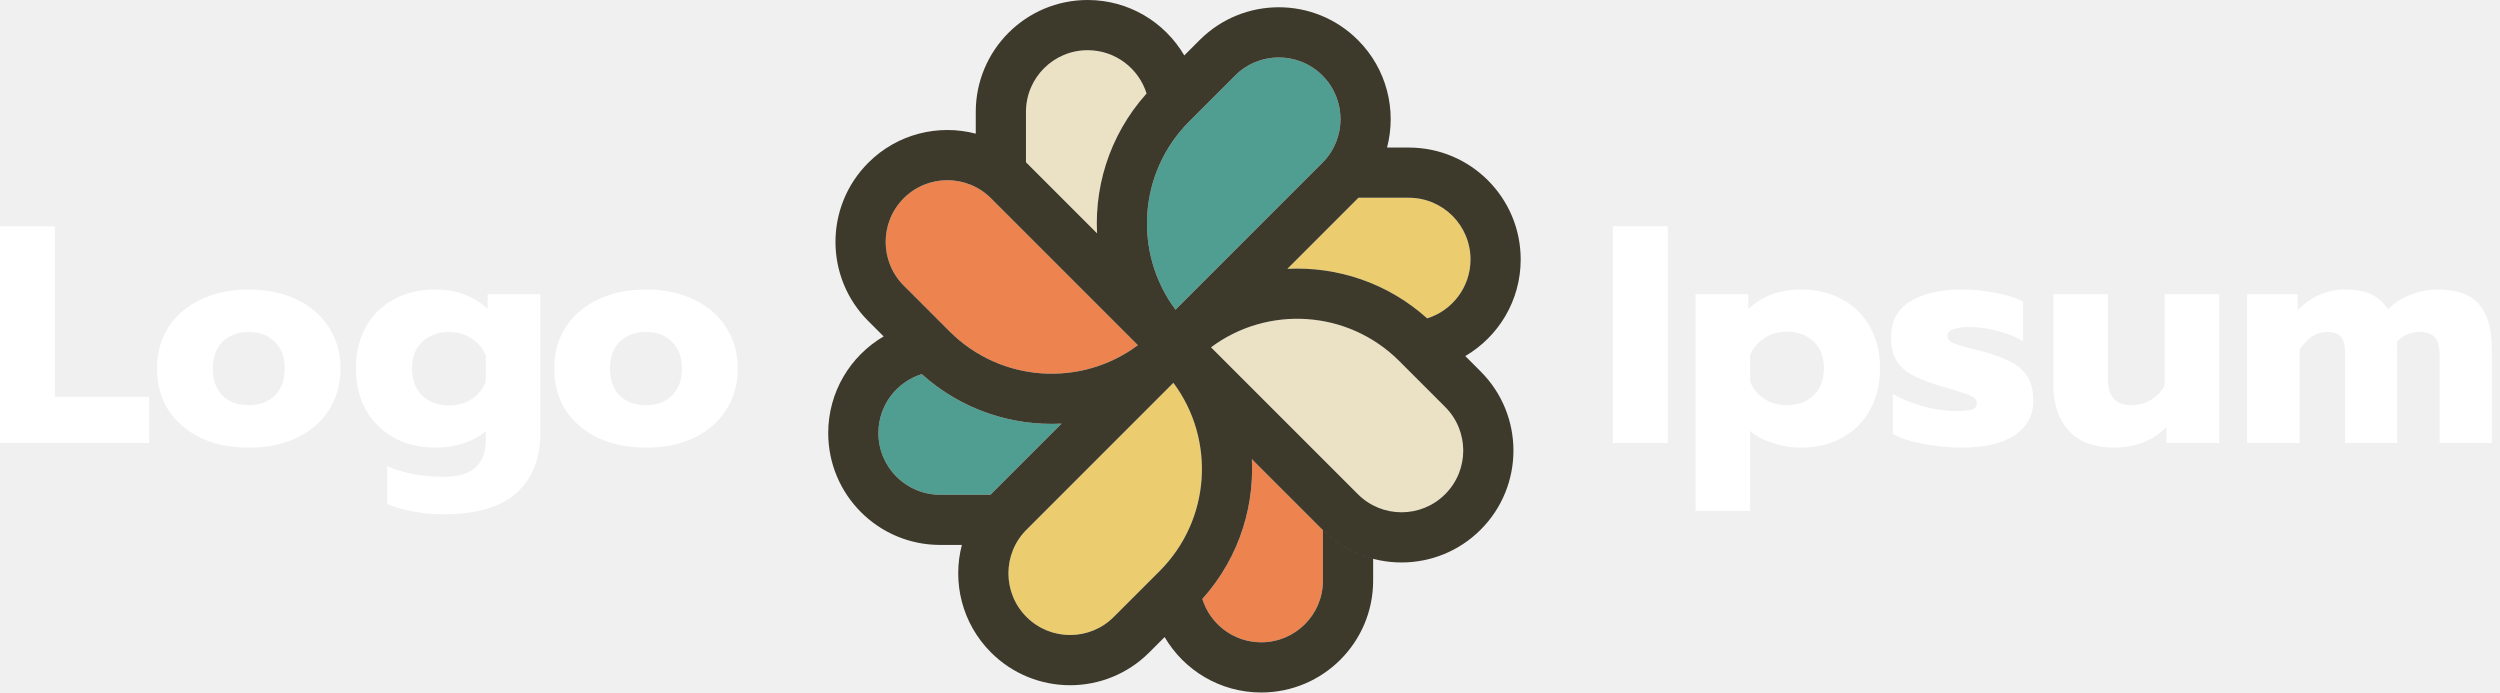
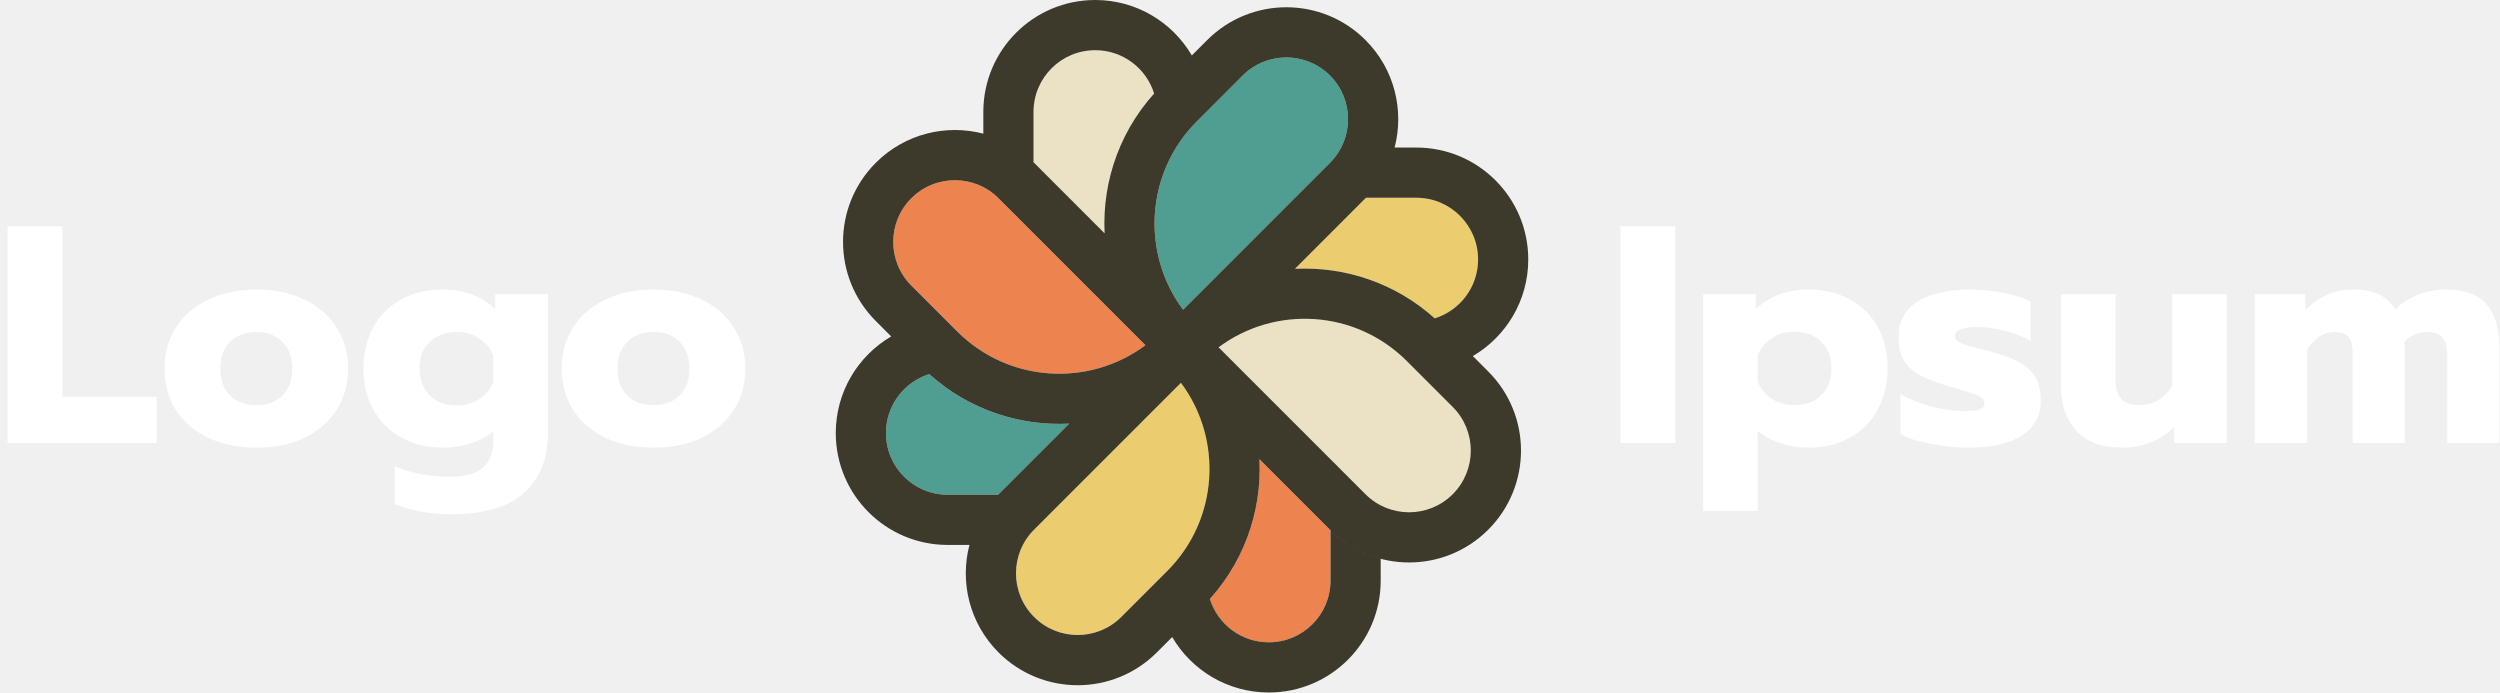
<svg xmlns="http://www.w3.org/2000/svg" width="213" height="59" viewBox="0 0 213 59" fill="none">
-   <path fill-rule="evenodd" clip-rule="evenodd" d="M105.236 6.435C107.288 4.382 110.617 4.382 112.67 6.435C114.722 8.488 114.722 11.816 112.67 13.869L100.154 26.384C96.561 21.569 96.951 14.72 101.325 10.346L105.236 6.435Z" fill="#4F9E91" />
-   <path fill-rule="evenodd" clip-rule="evenodd" d="M123.128 34.672C125.181 36.725 125.181 40.053 123.128 42.106C121.076 44.159 117.747 44.159 115.694 42.106L103.179 29.59C107.994 25.997 114.844 26.387 119.218 30.761L123.128 34.672Z" fill="#EBE1C5" />
-   <path fill-rule="evenodd" clip-rule="evenodd" d="M94.891 52.565C92.838 54.617 89.51 54.617 87.457 52.565C85.404 50.512 85.404 47.183 87.457 45.13L99.972 32.615C103.566 37.431 103.175 44.28 98.801 48.654L94.891 52.565Z" fill="#EBCC6E" />
-   <path fill-rule="evenodd" clip-rule="evenodd" d="M76.999 24.327C74.946 22.274 74.946 18.946 76.999 16.893C79.052 14.84 82.38 14.84 84.433 16.893L96.948 29.408C92.132 33.002 85.283 32.611 80.909 28.237L76.999 24.327Z" fill="#ED834E" />
-   <path fill-rule="evenodd" clip-rule="evenodd" d="M102.439 51.032C105.466 47.666 106.873 43.359 106.659 39.12L112.67 45.13C112.685 45.145 112.7 45.16 112.715 45.175V49.466C112.715 52.369 110.362 54.723 107.459 54.723C105.101 54.723 103.105 53.17 102.439 51.032Z" fill="#ED834E" />
-   <path fill-rule="evenodd" clip-rule="evenodd" d="M78.532 31.875C81.897 34.902 86.203 36.309 90.443 36.096L84.433 42.106C84.418 42.121 84.403 42.136 84.388 42.151H80.097C77.194 42.151 74.84 39.798 74.84 36.895C74.84 34.537 76.393 32.541 78.532 31.875Z" fill="#4F9E91" />
-   <path fill-rule="evenodd" clip-rule="evenodd" d="M121.595 27.125C118.23 24.098 113.923 22.691 109.683 22.904L115.694 16.894C115.709 16.879 115.724 16.864 115.739 16.849H120.03C122.934 16.849 125.287 19.202 125.287 22.105C125.287 24.463 123.734 26.459 121.595 27.125Z" fill="#EBCC6E" />
-   <path fill-rule="evenodd" clip-rule="evenodd" d="M97.688 7.968C94.661 11.333 93.254 15.64 93.467 19.88L87.457 13.869C87.442 13.854 87.427 13.839 87.412 13.824V9.533C87.412 6.63 89.765 4.276 92.668 4.276C95.026 4.276 97.022 5.829 97.688 7.968Z" fill="#EBE1C5" />
-   <path fill-rule="evenodd" clip-rule="evenodd" d="M92.668 0C87.403 0 83.135 4.268 83.135 9.533V11.388C79.967 10.56 76.457 11.387 73.975 13.869C70.252 17.593 70.252 23.629 73.975 27.352L75.286 28.663C72.461 30.317 70.564 33.385 70.564 36.895C70.564 42.16 74.832 46.428 80.097 46.428H81.951C81.123 49.596 81.951 53.106 84.433 55.589C88.156 59.312 94.192 59.312 97.915 55.589L101.826 51.678C105.275 48.228 106.886 43.636 106.659 39.12L112.67 45.13C116.393 48.853 122.429 48.853 126.152 45.13C129.876 41.407 129.876 35.371 126.152 31.648L124.842 30.337C127.666 28.683 129.563 25.615 129.563 22.105C129.563 16.84 125.294 12.572 120.03 12.572H118.176C119.004 9.404 118.176 5.893 115.694 3.411C111.971 -0.312 105.935 -0.312 102.212 3.411L98.301 7.322C94.852 10.771 93.24 15.363 93.468 19.88L87.457 13.869C87.442 13.854 87.427 13.839 87.412 13.825V9.533C87.412 6.63 89.765 4.277 92.668 4.277C95.026 4.277 97.022 5.829 97.688 7.968C97.885 7.749 98.09 7.533 98.301 7.322L100.901 4.722C99.246 1.897 96.179 0 92.668 0ZM115.739 16.849C115.724 16.863 115.709 16.879 115.694 16.893L109.683 22.904C113.924 22.691 118.23 24.098 121.595 27.125C123.734 26.458 125.287 24.463 125.287 22.105C125.287 19.202 122.934 16.849 120.03 16.849H115.739ZM84.388 42.151C84.403 42.136 84.418 42.121 84.433 42.106L90.443 36.096C86.203 36.309 81.897 34.902 78.532 31.875C76.393 32.542 74.84 34.537 74.84 36.895C74.84 39.798 77.194 42.151 80.097 42.151H84.388ZM78.368 31.726C78.204 31.575 78.044 31.421 77.885 31.262V31.262C78.044 31.421 78.204 31.575 78.368 31.726ZM107.458 59C103.948 59 100.881 57.103 99.226 54.278L101.826 51.678C102.037 51.467 102.241 51.251 102.439 51.032C103.105 53.17 105.1 54.723 107.458 54.723C110.361 54.723 112.715 52.37 112.715 49.467V45.175C113.947 46.391 115.427 47.203 116.992 47.612V49.467C116.992 54.732 112.723 59 107.458 59ZM112.67 6.435C110.617 4.383 107.289 4.383 105.236 6.435L101.325 10.346C96.951 14.72 96.561 21.569 100.154 26.385L112.67 13.869C114.723 11.816 114.723 8.488 112.67 6.435ZM123.127 42.106C125.181 40.053 125.181 36.725 123.127 34.672L119.217 30.762C114.843 26.388 107.994 25.997 103.178 29.591L115.694 42.106C117.747 44.159 121.076 44.159 123.127 42.106ZM94.891 52.564C92.838 54.617 89.51 54.617 87.457 52.564C85.404 50.511 85.404 47.183 87.457 45.13L99.972 32.615C103.566 37.431 103.175 44.28 98.801 48.654L94.891 52.564ZM76.999 16.893C74.946 18.946 74.946 22.275 76.999 24.328L80.909 28.238C85.284 32.612 92.132 33.002 96.948 29.409L84.433 16.893C82.38 14.841 79.052 14.841 76.999 16.893Z" fill="#3D3A2C" />
-   <path d="M0 19.278H4.675V33.806H12.705V37.741H0V19.278Z" fill="white" />
-   <path d="M21.194 38.138C19.627 38.138 18.253 37.856 17.073 37.292C15.893 36.711 14.978 35.919 14.326 34.915C13.692 33.894 13.375 32.723 13.375 31.402C13.375 30.081 13.692 28.919 14.326 27.916C14.978 26.894 15.893 26.102 17.073 25.538C18.253 24.957 19.627 24.667 21.194 24.667C22.761 24.667 24.134 24.957 25.314 25.538C26.494 26.102 27.401 26.894 28.035 27.916C28.686 28.919 29.012 30.081 29.012 31.402C29.012 32.723 28.686 33.894 28.035 34.915C27.401 35.919 26.494 36.711 25.314 37.292C24.134 37.856 22.761 38.138 21.194 38.138ZM21.194 34.519C22.127 34.519 22.867 34.246 23.413 33.7C23.976 33.137 24.258 32.371 24.258 31.402C24.258 30.434 23.976 29.676 23.413 29.131C22.867 28.567 22.127 28.285 21.194 28.285C20.26 28.285 19.512 28.567 18.949 29.131C18.403 29.676 18.13 30.434 18.13 31.402C18.13 32.371 18.403 33.137 18.949 33.7C19.512 34.246 20.26 34.519 21.194 34.519Z" fill="white" />
-   <path d="M37.744 43.817C36.899 43.817 36.045 43.737 35.182 43.579C34.337 43.42 33.606 43.209 32.99 42.945V39.722C34.381 40.321 35.966 40.62 37.744 40.62C39.03 40.62 39.954 40.356 40.518 39.828C41.099 39.3 41.389 38.525 41.389 37.504V36.738C40.879 37.178 40.245 37.521 39.487 37.768C38.748 38.014 37.956 38.138 37.11 38.138C35.772 38.138 34.592 37.856 33.571 37.292C32.55 36.729 31.748 35.936 31.167 34.915C30.604 33.894 30.322 32.723 30.322 31.402C30.322 30.064 30.604 28.884 31.167 27.863C31.731 26.841 32.523 26.058 33.544 25.512C34.566 24.948 35.737 24.667 37.057 24.667C38.871 24.667 40.368 25.221 41.548 26.331V25.063H46.038V36.87C46.038 39.071 45.36 40.779 44.004 41.994C42.666 43.209 40.579 43.817 37.744 43.817ZM38.273 34.545C38.995 34.545 39.637 34.361 40.201 33.991C40.764 33.621 41.16 33.128 41.389 32.511V30.293C41.143 29.676 40.738 29.192 40.174 28.84C39.611 28.47 38.977 28.285 38.273 28.285C37.322 28.285 36.556 28.567 35.974 29.131C35.393 29.676 35.103 30.425 35.103 31.376C35.103 32.344 35.393 33.119 35.974 33.7C36.556 34.264 37.322 34.545 38.273 34.545Z" fill="white" />
-   <path d="M55.036 38.138C53.469 38.138 52.095 37.856 50.916 37.292C49.736 36.711 48.82 35.919 48.169 34.915C47.535 33.894 47.218 32.723 47.218 31.402C47.218 30.081 47.535 28.919 48.169 27.916C48.82 26.894 49.736 26.102 50.916 25.538C52.095 24.957 53.469 24.667 55.036 24.667C56.603 24.667 57.977 24.957 59.157 25.538C60.336 26.102 61.243 26.894 61.877 27.916C62.529 28.919 62.855 30.081 62.855 31.402C62.855 32.723 62.529 33.894 61.877 34.915C61.243 35.919 60.336 36.711 59.157 37.292C57.977 37.856 56.603 38.138 55.036 38.138ZM55.036 34.519C55.969 34.519 56.709 34.246 57.255 33.7C57.818 33.137 58.1 32.371 58.1 31.402C58.1 30.434 57.818 29.676 57.255 29.131C56.709 28.567 55.969 28.285 55.036 28.285C54.103 28.285 53.354 28.567 52.791 29.131C52.245 29.676 51.972 30.434 51.972 31.402C51.972 32.371 52.245 33.137 52.791 33.7C53.354 34.246 54.103 34.519 55.036 34.519Z" fill="white" />
-   <path d="M137.418 19.278H142.094V37.741H137.418V19.278Z" fill="white" />
-   <path d="M144.461 25.063H148.952V26.331C150.131 25.221 151.627 24.667 153.441 24.667C154.762 24.667 155.933 24.948 156.954 25.512C157.976 26.058 158.768 26.841 159.331 27.863C159.895 28.866 160.177 30.037 160.177 31.376C160.177 32.696 159.895 33.876 159.331 34.915C158.768 35.936 157.976 36.729 156.954 37.292C155.951 37.856 154.78 38.138 153.441 38.138C152.596 38.138 151.786 38.005 151.012 37.741C150.255 37.495 149.62 37.151 149.11 36.711V43.526H144.461V25.063ZM152.227 34.519C153.178 34.519 153.944 34.237 154.524 33.674C155.105 33.11 155.397 32.344 155.397 31.376C155.397 30.407 155.105 29.65 154.524 29.104C153.944 28.541 153.178 28.259 152.227 28.259C151.522 28.259 150.888 28.444 150.324 28.814C149.761 29.166 149.357 29.65 149.11 30.266V32.511C149.357 33.128 149.761 33.621 150.324 33.991C150.888 34.343 151.522 34.519 152.227 34.519Z" fill="white" />
-   <path d="M167.107 38.138C166.087 38.138 165.022 38.032 163.912 37.821C162.803 37.627 161.921 37.345 161.27 36.975V33.568C161.992 33.991 162.855 34.343 163.859 34.625C164.88 34.889 165.813 35.021 166.659 35.021C167.274 35.021 167.724 34.977 168.005 34.889C168.288 34.801 168.428 34.625 168.428 34.361C168.428 34.149 168.332 33.982 168.138 33.859C167.962 33.718 167.627 33.577 167.134 33.436C166.659 33.278 166.104 33.11 165.47 32.934C164.396 32.617 163.551 32.291 162.934 31.957C162.318 31.622 161.861 31.2 161.56 30.689C161.261 30.178 161.112 29.536 161.112 28.761C161.112 27.387 161.649 26.366 162.723 25.697C163.815 25.01 165.303 24.667 167.187 24.667C168.103 24.667 169.063 24.764 170.066 24.957C171.088 25.151 171.853 25.406 172.364 25.723V29.078C171.836 28.726 171.131 28.435 170.251 28.206C169.388 27.977 168.578 27.863 167.82 27.863C167.223 27.863 166.755 27.924 166.421 28.047C166.087 28.153 165.92 28.347 165.92 28.629C165.92 28.893 166.087 29.095 166.421 29.236C166.755 29.377 167.354 29.553 168.217 29.764C168.78 29.905 169.018 29.967 168.93 29.949C170.057 30.249 170.928 30.583 171.545 30.953C172.162 31.323 172.592 31.763 172.839 32.274C173.104 32.767 173.236 33.401 173.236 34.176C173.236 35.391 172.708 36.359 171.651 37.081C170.612 37.785 169.097 38.138 167.107 38.138Z" fill="white" />
-   <path d="M180.176 38.138C178.434 38.138 177.122 37.654 176.242 36.685C175.379 35.717 174.947 34.44 174.947 32.855V25.063H179.596V32.327C179.596 33.788 180.256 34.519 181.577 34.519C182.176 34.519 182.722 34.378 183.215 34.096C183.707 33.815 184.112 33.401 184.429 32.855V25.063H189.078V37.742H184.589V36.368C184.043 36.949 183.382 37.389 182.607 37.689C181.833 37.988 181.022 38.138 180.176 38.138Z" fill="white" />
-   <path d="M191.458 25.063H195.765V26.436C196.293 25.873 196.901 25.441 197.587 25.142C198.273 24.825 199.004 24.667 199.779 24.667C200.73 24.667 201.488 24.807 202.051 25.089C202.633 25.371 203.098 25.794 203.451 26.357C203.979 25.829 204.622 25.415 205.379 25.116C206.137 24.816 206.903 24.667 207.677 24.667C209.35 24.667 210.539 25.098 211.243 25.961C211.947 26.806 212.299 28.03 212.299 29.632V37.741H207.862V30.293C207.862 29.588 207.73 29.078 207.465 28.761C207.202 28.444 206.761 28.285 206.146 28.285C205.353 28.285 204.709 28.567 204.217 29.131C204.234 29.43 204.243 29.888 204.243 30.504V37.741H199.806V30.108C199.806 29.456 199.692 28.99 199.463 28.708C199.233 28.426 198.828 28.285 198.248 28.285C197.349 28.285 196.575 28.787 195.923 29.791V37.741H191.458V25.063Z" fill="white" />
+   <path fill-rule="evenodd" clip-rule="evenodd" d="M105.881 6.435C107.933 4.382 111.262 4.382 113.315 6.435C115.367 8.488 115.367 11.816 113.315 13.869L100.799 26.384C97.206 21.569 97.596 14.72 101.97 10.346L105.881 6.435Z" fill="#4F9E91" />
+   <path fill-rule="evenodd" clip-rule="evenodd" d="M123.772 34.672C125.825 36.725 125.825 40.053 123.772 42.106C121.72 44.159 118.392 44.159 116.339 42.106L103.823 29.59C108.639 25.997 115.488 26.387 119.862 30.761L123.772 34.672Z" fill="#EBE1C5" />
+   <path fill-rule="evenodd" clip-rule="evenodd" d="M95.535 52.565C93.482 54.617 90.154 54.617 88.101 52.565C86.048 50.512 86.048 47.183 88.101 45.13L100.617 32.615C104.21 37.431 103.82 44.28 99.446 48.654L95.535 52.565Z" fill="#EBCC6E" />
+   <path fill-rule="evenodd" clip-rule="evenodd" d="M77.643 24.327C75.59 22.274 75.59 18.946 77.643 16.893C79.696 14.84 83.024 14.84 85.077 16.893L97.593 29.408C92.777 33.002 85.928 32.611 81.554 28.237L77.643 24.327Z" fill="#ED834E" />
+   <path fill-rule="evenodd" clip-rule="evenodd" d="M103.083 51.032C106.11 47.666 107.517 43.359 107.303 39.12L113.314 45.13C113.329 45.145 113.344 45.16 113.359 45.175V49.466C113.359 52.369 111.006 54.723 108.103 54.723C105.745 54.723 103.749 53.17 103.083 51.032Z" fill="#ED834E" />
+   <path fill-rule="evenodd" clip-rule="evenodd" d="M79.176 31.875C82.541 34.902 86.847 36.309 91.087 36.096L85.077 42.106C85.062 42.121 85.047 42.136 85.032 42.151H80.741C77.838 42.151 75.484 39.798 75.484 36.895C75.484 34.537 77.037 32.541 79.176 31.875Z" fill="#4F9E91" />
+   <path fill-rule="evenodd" clip-rule="evenodd" d="M122.24 27.125C118.875 24.098 114.568 22.691 110.328 22.904L116.339 16.894C116.354 16.879 116.368 16.864 116.383 16.849H120.675C123.578 16.849 125.932 19.202 125.932 22.105C125.932 24.463 124.379 26.459 122.24 27.125Z" fill="#EBCC6E" />
+   <path fill-rule="evenodd" clip-rule="evenodd" d="M98.333 7.968C95.306 11.333 93.899 15.64 94.112 19.88L88.102 13.869C88.087 13.854 88.072 13.839 88.057 13.824V9.533C88.057 6.63 90.41 4.276 93.313 4.276C95.671 4.276 97.666 5.829 98.333 7.968Z" fill="#EBE1C5" />
+   <path fill-rule="evenodd" clip-rule="evenodd" d="M93.313 0C88.048 0 83.78 4.268 83.78 9.533V11.388C80.612 10.56 77.102 11.387 74.619 13.869C70.896 17.593 70.896 23.629 74.619 27.352L75.93 28.663C73.105 30.317 71.208 33.385 71.208 36.895C71.208 42.16 75.476 46.428 80.741 46.428H82.596C81.768 49.596 82.595 53.106 85.077 55.589C88.8 59.312 94.837 59.312 98.56 55.589L102.47 51.678C105.92 48.228 107.531 43.636 107.304 39.12L113.314 45.13C117.037 48.853 123.074 48.853 126.797 45.13C130.52 41.407 130.52 35.371 126.797 31.648L125.486 30.337C128.31 28.683 130.208 25.615 130.208 22.105C130.208 16.84 125.939 12.572 120.674 12.572H118.82C119.648 9.404 118.821 5.893 116.338 3.411C112.616 -0.312 106.579 -0.312 102.856 3.411L98.946 7.322C95.496 10.771 93.885 15.363 94.112 19.88L88.102 13.869C88.087 13.854 88.072 13.839 88.056 13.825V9.533C88.056 6.63 90.41 4.277 93.313 4.277C95.671 4.277 97.666 5.829 98.332 7.968C98.53 7.749 98.734 7.533 98.945 7.322L101.545 4.722C99.89 1.897 96.823 0 93.313 0ZM116.383 16.849C116.368 16.863 116.354 16.879 116.338 16.893L110.328 22.904C114.568 22.691 118.874 24.098 122.239 27.125C124.378 26.458 125.932 24.463 125.932 22.105C125.932 19.202 123.578 16.849 120.674 16.849H116.383ZM85.032 42.151C85.047 42.136 85.062 42.121 85.077 42.106L91.088 36.096C86.848 36.309 82.541 34.902 79.176 31.875C77.037 32.542 75.485 34.537 75.485 36.895C75.485 39.798 77.838 42.151 80.741 42.151H85.032ZM79.012 31.726C78.849 31.575 78.688 31.421 78.53 31.262V31.262C78.688 31.421 78.849 31.575 79.012 31.726ZM108.103 59C104.592 59 101.525 57.103 99.871 54.278L102.47 51.678C102.681 51.467 102.886 51.251 103.083 51.032C103.749 53.17 105.745 54.723 108.103 54.723C111.006 54.723 113.359 52.37 113.359 49.467V45.175C114.591 46.391 116.072 47.203 117.636 47.612V49.467C117.636 54.732 113.368 59 108.103 59ZM113.314 6.435C111.261 4.383 107.933 4.383 105.88 6.435L101.97 10.346C97.596 14.72 97.206 21.569 100.799 26.385L113.314 13.869C115.367 11.816 115.367 8.488 113.314 6.435ZM123.772 42.106C125.825 40.053 125.825 36.725 123.772 34.672L119.862 30.762C115.488 26.388 108.639 25.997 103.823 29.591L116.338 42.106C118.391 44.159 121.72 44.159 123.772 42.106ZM95.535 52.564C93.483 54.617 90.154 54.617 88.101 52.564C86.049 50.511 86.049 47.183 88.101 45.13L100.617 32.615C104.21 37.431 103.82 44.28 99.446 48.654L95.535 52.564ZM77.643 16.893C75.591 18.946 75.591 22.275 77.643 24.328L81.554 28.238C85.928 32.612 92.777 33.002 97.593 29.409L85.077 16.893C83.024 14.841 79.696 14.841 77.643 16.893Z" fill="#3D3A2C" />
+   <path d="M0.645 19.278H5.32V33.806H13.35V37.741H0.645V19.278Z" fill="white" />
+   <path d="M21.838 38.138C20.271 38.138 18.897 37.856 17.717 37.292C16.538 36.711 15.622 35.919 14.97 34.915C14.336 33.894 14.02 32.723 14.02 31.402C14.02 30.081 14.336 28.919 14.97 27.916C15.622 26.894 16.538 26.102 17.717 25.538C18.897 24.957 20.271 24.667 21.838 24.667C23.405 24.667 24.779 24.957 25.959 25.538C27.138 26.102 28.045 26.894 28.679 27.916C29.331 28.919 29.657 30.081 29.657 31.402C29.657 32.723 29.331 33.894 28.679 34.915C28.045 35.919 27.138 36.711 25.959 37.292C24.779 37.856 23.405 38.138 21.838 38.138ZM21.838 34.519C22.771 34.519 23.511 34.246 24.057 33.7C24.62 33.137 24.902 32.371 24.902 31.402C24.902 30.434 24.62 29.676 24.057 29.131C23.511 28.567 22.771 28.285 21.838 28.285C20.905 28.285 20.156 28.567 19.593 29.131C19.047 29.676 18.774 30.434 18.774 31.402C18.774 32.371 19.047 33.137 19.593 33.7C20.156 34.246 20.905 34.519 21.838 34.519Z" fill="white" />
+   <path d="M38.389 43.817C37.544 43.817 36.69 43.737 35.827 43.579C34.982 43.42 34.251 43.209 33.635 42.945V39.722C35.026 40.321 36.61 40.62 38.389 40.62C39.675 40.62 40.599 40.356 41.162 39.828C41.744 39.3 42.034 38.525 42.034 37.504V36.738C41.523 37.178 40.889 37.521 40.132 37.768C39.393 38.014 38.6 38.138 37.755 38.138C36.417 38.138 35.237 37.856 34.216 37.292C33.194 36.729 32.393 35.936 31.812 34.915C31.248 33.894 30.967 32.723 30.967 31.402C30.967 30.064 31.248 28.884 31.812 27.863C32.376 26.841 33.168 26.058 34.189 25.512C35.211 24.948 36.382 24.667 37.702 24.667C39.516 24.667 41.013 25.221 42.193 26.331V25.063H46.683V36.87C46.683 39.071 46.005 40.779 44.649 41.994C43.311 43.209 41.224 43.817 38.389 43.817ZM38.917 34.545C39.639 34.545 40.282 34.361 40.845 33.991C41.409 33.621 41.805 33.128 42.034 32.511V30.293C41.788 29.676 41.383 29.192 40.819 28.84C40.255 28.47 39.622 28.285 38.917 28.285C37.966 28.285 37.2 28.567 36.619 29.131C36.038 29.676 35.748 30.425 35.748 31.376C35.748 32.344 36.038 33.119 36.619 33.7C37.2 34.264 37.966 34.545 38.917 34.545Z" fill="white" />
+   <path d="M55.681 38.138C54.114 38.138 52.74 37.856 51.56 37.292C50.38 36.711 49.465 35.919 48.813 34.915C48.179 33.894 47.862 32.723 47.862 31.402C47.862 30.081 48.179 28.919 48.813 27.916C49.465 26.894 50.38 26.102 51.56 25.538C52.74 24.957 54.114 24.667 55.681 24.667C57.248 24.667 58.621 24.957 59.801 25.538C60.981 26.102 61.888 26.894 62.522 27.916C63.173 28.919 63.499 30.081 63.499 31.402C63.499 32.723 63.173 33.894 62.522 34.915C61.888 35.919 60.981 36.711 59.801 37.292C58.621 37.856 57.248 38.138 55.681 38.138ZM55.681 34.519C56.614 34.519 57.354 34.246 57.9 33.7C58.463 33.137 58.745 32.371 58.745 31.402C58.745 30.434 58.463 29.676 57.9 29.131C57.354 28.567 56.614 28.285 55.681 28.285C54.748 28.285 53.999 28.567 53.436 29.131C52.89 29.676 52.617 30.434 52.617 31.402C52.617 32.371 52.89 33.137 53.436 33.7C53.999 34.246 54.748 34.519 55.681 34.519Z" fill="white" />
+   <path d="M138.062 19.278H142.738V37.741H138.062V19.278Z" fill="white" />
+   <path d="M145.105 25.063H149.596V26.331C150.775 25.221 152.272 24.667 154.086 24.667C155.407 24.667 156.578 24.948 157.599 25.512C158.621 26.058 159.412 26.841 159.976 27.863C160.54 28.866 160.822 30.037 160.822 31.376C160.822 32.696 160.54 33.876 159.976 34.915C159.412 35.936 158.621 36.729 157.599 37.292C156.596 37.856 155.424 38.138 154.086 38.138C153.241 38.138 152.431 38.005 151.657 37.741C150.9 37.495 150.265 37.151 149.755 36.711V43.526H145.105V25.063ZM152.871 34.519C153.822 34.519 154.589 34.237 155.169 33.674C155.75 33.11 156.041 32.344 156.041 31.376C156.041 30.407 155.75 29.65 155.169 29.104C154.589 28.541 153.822 28.259 152.871 28.259C152.167 28.259 151.533 28.444 150.969 28.814C150.405 29.166 150.002 29.65 149.755 30.266V32.511C150.002 33.128 150.405 33.621 150.969 33.991C151.533 34.343 152.167 34.519 152.871 34.519Z" fill="white" />
+   <path d="M167.752 38.138C166.731 38.138 165.666 38.032 164.557 37.821C163.448 37.627 162.566 37.345 161.915 36.975V33.568C162.637 33.991 163.499 34.343 164.504 34.625C165.524 34.889 166.458 35.021 167.304 35.021C167.919 35.021 168.369 34.977 168.65 34.889C168.933 34.801 169.073 34.625 169.073 34.361C169.073 34.149 168.977 33.982 168.783 33.859C168.607 33.718 168.271 33.577 167.779 33.436C167.304 33.278 166.749 33.11 166.115 32.934C165.041 32.617 164.196 32.291 163.579 31.957C162.962 31.622 162.505 31.2 162.205 30.689C161.906 30.178 161.757 29.536 161.757 28.761C161.757 27.387 162.294 26.366 163.368 25.697C164.459 25.01 165.947 24.667 167.832 24.667C168.748 24.667 169.708 24.764 170.711 24.957C171.733 25.151 172.497 25.406 173.009 25.723V29.078C172.481 28.726 171.776 28.435 170.895 28.206C170.033 27.977 169.222 27.863 168.465 27.863C167.867 27.863 167.4 27.924 167.066 28.047C166.731 28.153 166.564 28.347 166.564 28.629C166.564 28.893 166.731 29.095 167.066 29.236C167.4 29.377 167.999 29.553 168.862 29.764C169.425 29.905 169.663 29.967 169.574 29.949C170.702 30.249 171.573 30.583 172.19 30.953C172.807 31.323 173.237 31.763 173.484 32.274C173.749 32.767 173.88 33.401 173.88 34.176C173.88 35.391 173.352 36.359 172.296 37.081C171.256 37.785 169.742 38.138 167.752 38.138Z" fill="white" />
+   <path d="M180.821 38.138C179.078 38.138 177.766 37.654 176.886 36.685C176.024 35.717 175.592 34.44 175.592 32.855V25.063H180.241V32.327C180.241 33.788 180.901 34.519 182.222 34.519C182.821 34.519 183.367 34.378 183.859 34.096C184.352 33.815 184.757 33.401 185.074 32.855V25.063H189.723V37.742H185.233V36.368C184.688 36.949 184.026 37.389 183.251 37.689C182.478 37.988 181.667 38.138 180.821 38.138Z" fill="white" />
+   <path d="M192.103 25.063H196.409V26.436C196.937 25.873 197.545 25.441 198.231 25.142C198.917 24.825 199.648 24.667 200.423 24.667C201.374 24.667 202.132 24.807 202.695 25.089C203.277 25.371 203.743 25.794 204.095 26.357C204.623 25.829 205.266 25.415 206.023 25.116C206.781 24.816 207.547 24.667 208.321 24.667C209.994 24.667 211.183 25.098 211.887 25.961C212.591 26.806 212.943 28.03 212.943 29.632V37.741H208.506V30.293C208.506 29.588 208.374 29.078 208.109 28.761C207.846 28.444 207.405 28.285 206.79 28.285C205.997 28.285 205.353 28.567 204.861 29.131C204.879 29.43 204.887 29.888 204.887 30.504V37.741H200.45V30.108C200.45 29.456 200.336 28.99 200.107 28.708C199.877 28.426 199.472 28.285 198.892 28.285C197.993 28.285 197.219 28.787 196.567 29.791V37.741H192.103V25.063Z" fill="white" />
</svg>
